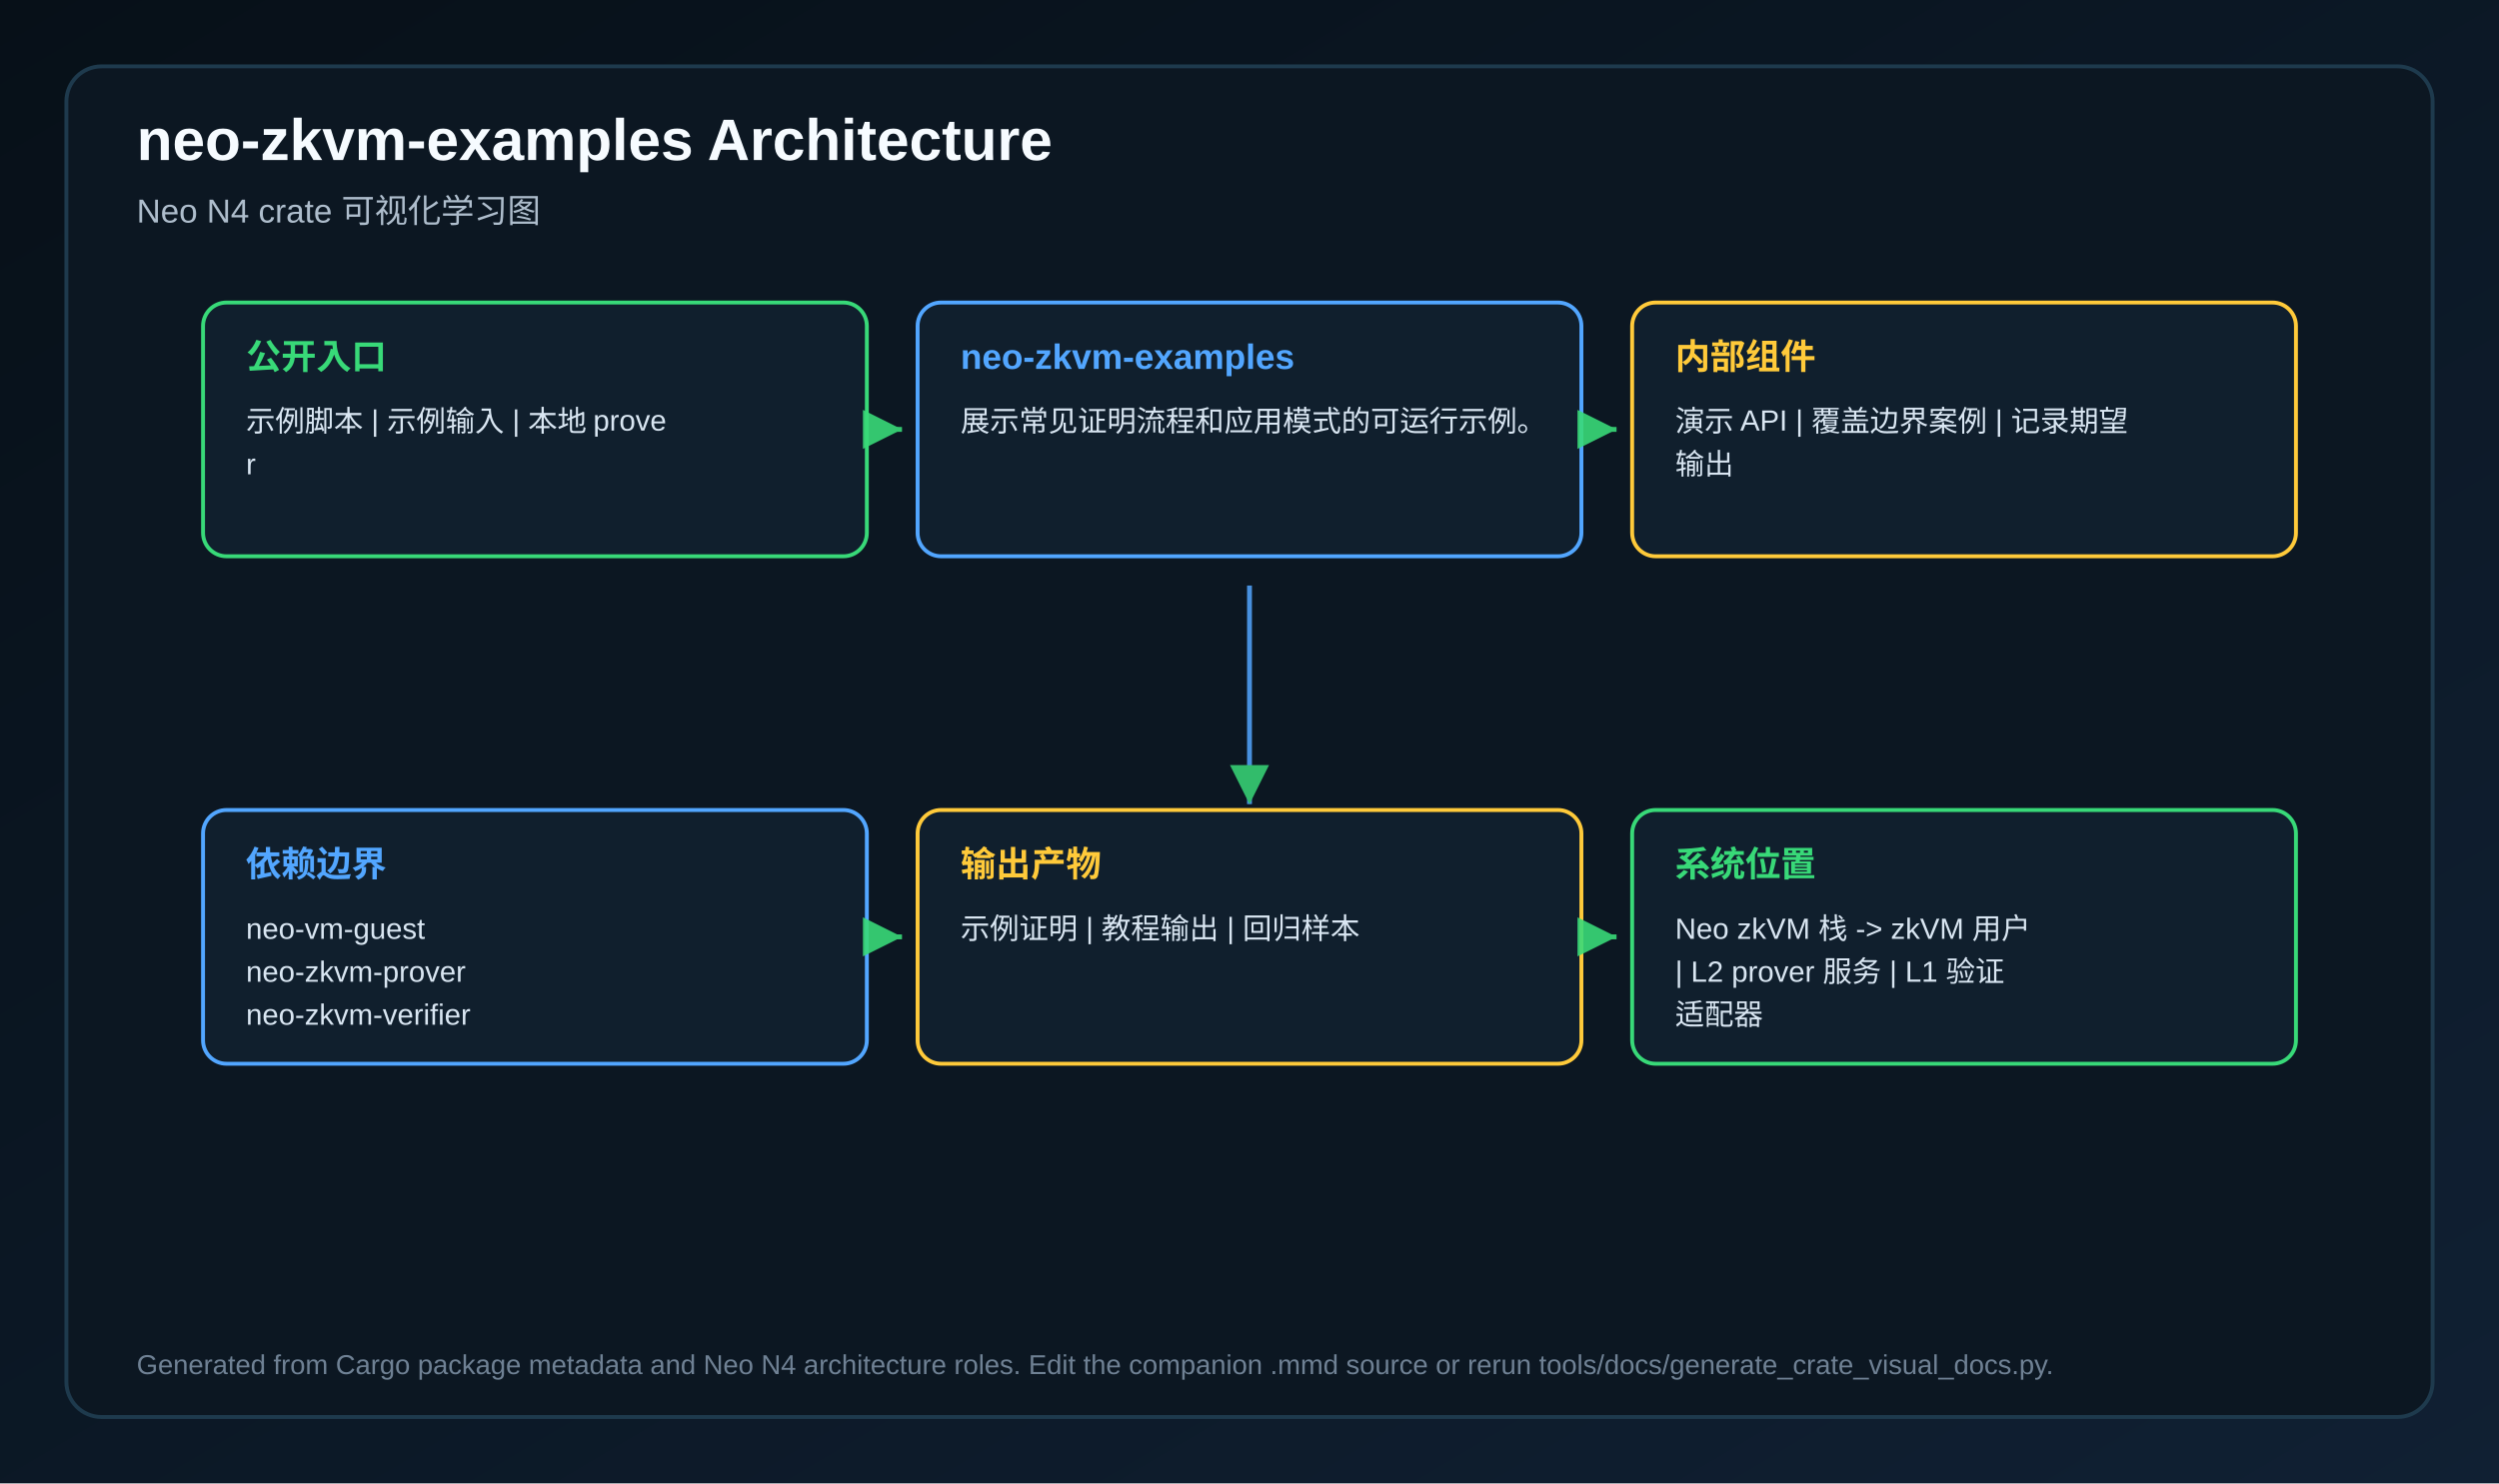
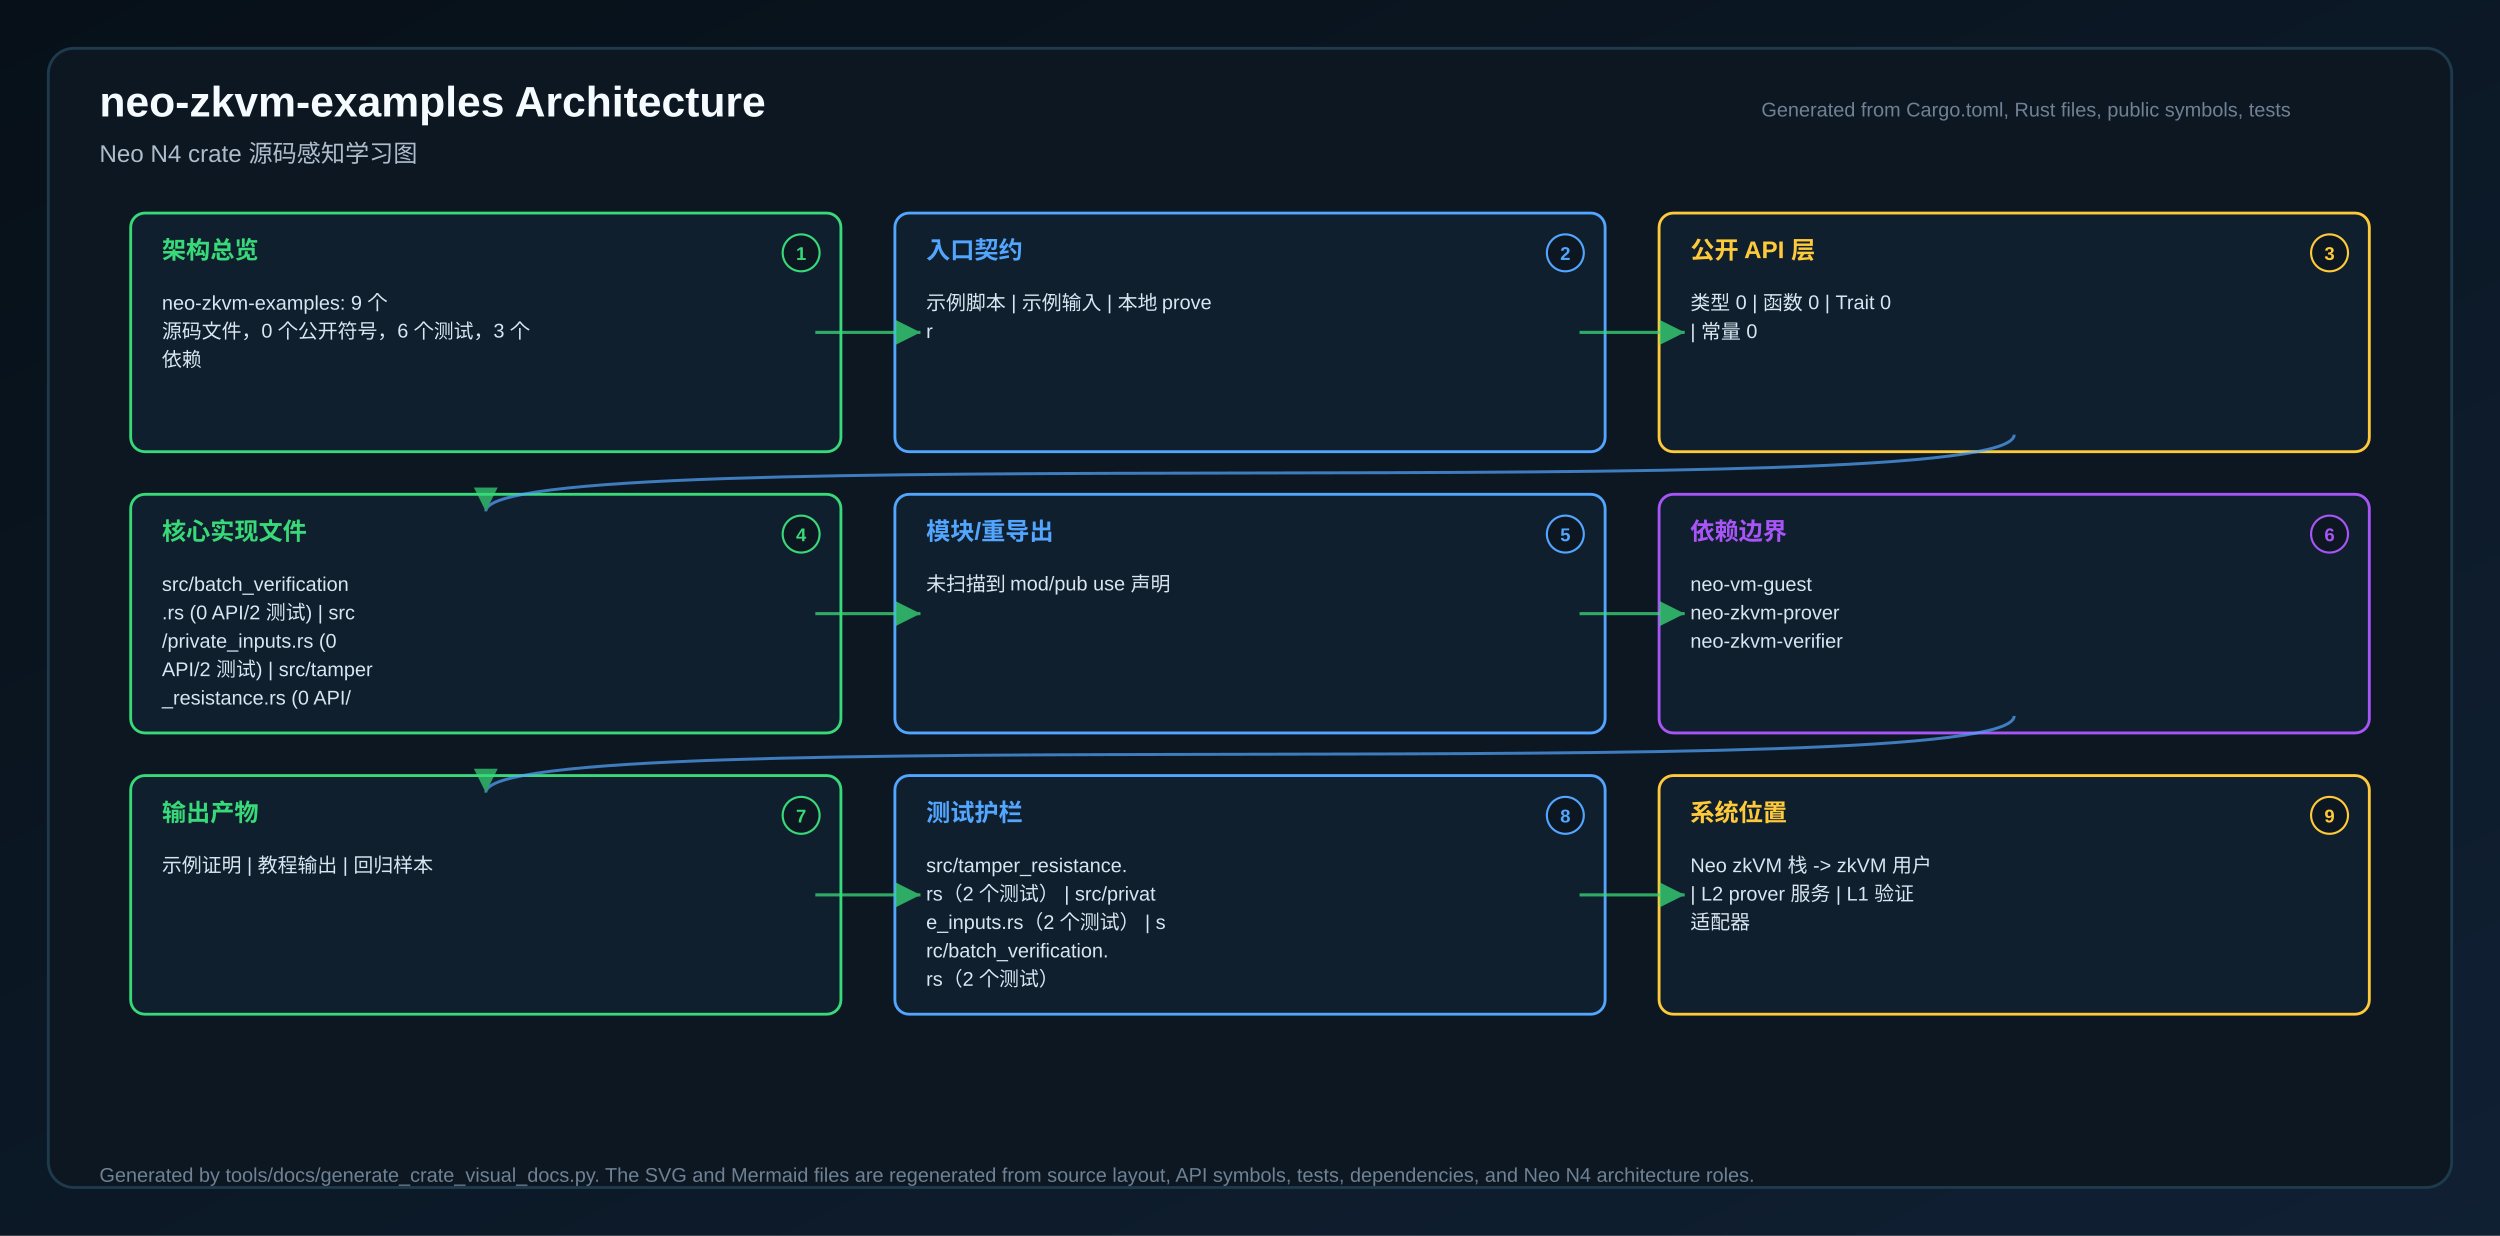
- <svg xmlns="http://www.w3.org/2000/svg" width="1280" height="760" viewBox="0 0 1280 760" role="img" aria-label="neo-zkvm-examples Architecture">
+ <svg xmlns="http://www.w3.org/2000/svg" width="1760" height="870" viewBox="0 0 1760 870" role="img" aria-label="neo-zkvm-examples Architecture">
  <defs>
    <linearGradient id="bg" x1="0" x2="1" y1="0" y2="1">
      <stop offset="0" stop-color="#071018" />
      <stop offset="1" stop-color="#102033" />
    </linearGradient>
    <marker id="arrow" markerWidth="12" markerHeight="12" refX="10" refY="6" orient="auto">
      <path d="M2,2 L10,6 L2,10 Z" fill="#38d978" />
    </marker>
  </defs>
-   <rect x="0" y="0" width="1280" height="760" fill="url(#bg)" />
-   <rect x="34" y="34" width="1212" height="692" rx="18" fill="#0c1722" stroke="#1e3a4d" stroke-width="2" />
+   <rect x="0" y="0" width="1760" height="870" fill="url(#bg)" />
+   <rect x="34" y="34" width="1692" height="802" rx="18" fill="#0c1722" stroke="#1e3a4d" stroke-width="2" />
  <text x="70" y="82" fill="#f6fbff" font-size="30" font-family="Segoe UI, Arial, sans-serif" font-weight="700">neo-zkvm-examples Architecture</text>
-   <text x="70" y="114" fill="#aebdcc" font-size="17" font-family="Segoe UI, Arial, sans-serif">Neo N4 crate 可视化学习图</text>
-   <rect x="104" y="155" width="340" height="130" rx="12" fill="#101f2d" stroke="#38d978" stroke-width="2" />
-   <text x="126" y="189" fill="#38d978" font-size="18" font-family="Segoe UI, Arial, sans-serif" font-weight="700">公开入口</text>
-   <text x="126" y="221" fill="#d9e6f2" font-size="15" font-family="Segoe UI, Arial, sans-serif">示例脚本 | 示例输入 | 本地 prove</text>
-   <text x="126" y="243" fill="#d9e6f2" font-size="15" font-family="Segoe UI, Arial, sans-serif">r</text>
-   <rect x="470" y="155" width="340" height="130" rx="12" fill="#101f2d" stroke="#52a6ff" stroke-width="2" />
-   <text x="492" y="189" fill="#52a6ff" font-size="18" font-family="Segoe UI, Arial, sans-serif" font-weight="700">neo-zkvm-examples</text>
-   <text x="492" y="221" fill="#d9e6f2" font-size="15" font-family="Segoe UI, Arial, sans-serif">展示常见证明流程和应用模式的可运行示例。</text>
-   <line x1="452" y1="220" x2="462" y2="220" stroke="#38d978" stroke-width="2.5" marker-end="url(#arrow)" opacity="0.9" />
-   <rect x="836" y="155" width="340" height="130" rx="12" fill="#101f2d" stroke="#ffca3a" stroke-width="2" />
-   <text x="858" y="189" fill="#ffca3a" font-size="18" font-family="Segoe UI, Arial, sans-serif" font-weight="700">内部组件</text>
-   <text x="858" y="221" fill="#d9e6f2" font-size="15" font-family="Segoe UI, Arial, sans-serif">演示 API | 覆盖边界案例 | 记录期望</text>
-   <text x="858" y="243" fill="#d9e6f2" font-size="15" font-family="Segoe UI, Arial, sans-serif">输出</text>
-   <line x1="818" y1="220" x2="828" y2="220" stroke="#38d978" stroke-width="2.5" marker-end="url(#arrow)" opacity="0.9" />
-   <rect x="104" y="415" width="340" height="130" rx="12" fill="#101f2d" stroke="#52a6ff" stroke-width="2" />
-   <text x="126" y="449" fill="#52a6ff" font-size="18" font-family="Segoe UI, Arial, sans-serif" font-weight="700">依赖边界</text>
-   <text x="126" y="481" fill="#d9e6f2" font-size="15" font-family="Segoe UI, Arial, sans-serif">neo-vm-guest</text>
-   <text x="126" y="503" fill="#d9e6f2" font-size="15" font-family="Segoe UI, Arial, sans-serif">neo-zkvm-prover</text>
-   <text x="126" y="525" fill="#d9e6f2" font-size="15" font-family="Segoe UI, Arial, sans-serif">neo-zkvm-verifier</text>
-   <rect x="470" y="415" width="340" height="130" rx="12" fill="#101f2d" stroke="#ffca3a" stroke-width="2" />
-   <text x="492" y="449" fill="#ffca3a" font-size="18" font-family="Segoe UI, Arial, sans-serif" font-weight="700">输出产物</text>
-   <text x="492" y="481" fill="#d9e6f2" font-size="15" font-family="Segoe UI, Arial, sans-serif">示例证明 | 教程输出 | 回归样本</text>
-   <line x1="452" y1="480" x2="462" y2="480" stroke="#38d978" stroke-width="2.5" marker-end="url(#arrow)" opacity="0.9" />
-   <rect x="836" y="415" width="340" height="130" rx="12" fill="#101f2d" stroke="#38d978" stroke-width="2" />
-   <text x="858" y="449" fill="#38d978" font-size="18" font-family="Segoe UI, Arial, sans-serif" font-weight="700">系统位置</text>
-   <text x="858" y="481" fill="#d9e6f2" font-size="15" font-family="Segoe UI, Arial, sans-serif">Neo zkVM 栈 -&gt; zkVM 用户 </text>
-   <text x="858" y="503" fill="#d9e6f2" font-size="15" font-family="Segoe UI, Arial, sans-serif">| L2 prover 服务 | L1 验证</text>
-   <text x="858" y="525" fill="#d9e6f2" font-size="15" font-family="Segoe UI, Arial, sans-serif">适配器</text>
-   <line x1="818" y1="480" x2="828" y2="480" stroke="#38d978" stroke-width="2.5" marker-end="url(#arrow)" opacity="0.9" />
-   <path d="M640 300 C640 350 640 370 640 412" stroke="#52a6ff" stroke-width="2.5" fill="none" marker-end="url(#arrow)" opacity="0.85" />
-   <text x="70" y="704" fill="#6f8194" font-size="14" font-family="Segoe UI, Arial, sans-serif">Generated from Cargo package metadata and Neo N4 architecture roles. Edit the companion .mmd source or rerun tools/docs/generate_crate_visual_docs.py.</text>
+   <text x="70" y="114" fill="#aebdcc" font-size="17" font-family="Segoe UI, Arial, sans-serif">Neo N4 crate 源码感知学习图</text>
+   <text x="1240" y="82" fill="#6f8194" font-size="14" font-family="Segoe UI, Arial, sans-serif">Generated from Cargo.toml, Rust files, public symbols, tests</text>
+   <rect x="92" y="150" width="500" height="168" rx="10" fill="#101f2d" stroke="#38d978" stroke-width="2" />
+   <circle cx="564" cy="178" r="13" fill="#0c1722" stroke="#38d978" stroke-width="1.5" />
+   <text x="564" y="183" text-anchor="middle" fill="#38d978" font-size="13" font-family="Segoe UI, Arial, sans-serif" font-weight="700">1</text>
+   <text x="114" y="182" fill="#38d978" font-size="17" font-family="Segoe UI, Arial, sans-serif" font-weight="700">架构总览</text>
+   <text x="114" y="218" fill="#d9e6f2" font-size="14" font-family="Segoe UI, Arial, sans-serif">neo-zkvm-examples: 9 个</text>
+   <text x="114" y="238" fill="#d9e6f2" font-size="14" font-family="Segoe UI, Arial, sans-serif">源码文件，0 个公开符号，6 个测试，3 个</text>
+   <text x="114" y="258" fill="#d9e6f2" font-size="14" font-family="Segoe UI, Arial, sans-serif">依赖</text>
+   <rect x="630" y="150" width="500" height="168" rx="10" fill="#101f2d" stroke="#52a6ff" stroke-width="2" />
+   <circle cx="1102" cy="178" r="13" fill="#0c1722" stroke="#52a6ff" stroke-width="1.5" />
+   <text x="1102" y="183" text-anchor="middle" fill="#52a6ff" font-size="13" font-family="Segoe UI, Arial, sans-serif" font-weight="700">2</text>
+   <text x="652" y="182" fill="#52a6ff" font-size="17" font-family="Segoe UI, Arial, sans-serif" font-weight="700">入口契约</text>
+   <text x="652" y="218" fill="#d9e6f2" font-size="14" font-family="Segoe UI, Arial, sans-serif">示例脚本 | 示例输入 | 本地 prove</text>
+   <text x="652" y="238" fill="#d9e6f2" font-size="14" font-family="Segoe UI, Arial, sans-serif">r</text>
+   <rect x="1168" y="150" width="500" height="168" rx="10" fill="#101f2d" stroke="#ffca3a" stroke-width="2" />
+   <circle cx="1640" cy="178" r="13" fill="#0c1722" stroke="#ffca3a" stroke-width="1.5" />
+   <text x="1640" y="183" text-anchor="middle" fill="#ffca3a" font-size="13" font-family="Segoe UI, Arial, sans-serif" font-weight="700">3</text>
+   <text x="1190" y="182" fill="#ffca3a" font-size="17" font-family="Segoe UI, Arial, sans-serif" font-weight="700">公开 API 层</text>
+   <text x="1190" y="218" fill="#d9e6f2" font-size="14" font-family="Segoe UI, Arial, sans-serif">类型 0 | 函数 0 | Trait 0 </text>
+   <text x="1190" y="238" fill="#d9e6f2" font-size="14" font-family="Segoe UI, Arial, sans-serif">| 常量 0</text>
+   <rect x="92" y="348" width="500" height="168" rx="10" fill="#101f2d" stroke="#38d978" stroke-width="2" />
+   <circle cx="564" cy="376" r="13" fill="#0c1722" stroke="#38d978" stroke-width="1.5" />
+   <text x="564" y="381" text-anchor="middle" fill="#38d978" font-size="13" font-family="Segoe UI, Arial, sans-serif" font-weight="700">4</text>
+   <text x="114" y="380" fill="#38d978" font-size="17" font-family="Segoe UI, Arial, sans-serif" font-weight="700">核心实现文件</text>
+   <text x="114" y="416" fill="#d9e6f2" font-size="14" font-family="Segoe UI, Arial, sans-serif">src/batch_verification</text>
+   <text x="114" y="436" fill="#d9e6f2" font-size="14" font-family="Segoe UI, Arial, sans-serif">.rs (0 API/2 测试) | src</text>
+   <text x="114" y="456" fill="#d9e6f2" font-size="14" font-family="Segoe UI, Arial, sans-serif">/private_inputs.rs (0 </text>
+   <text x="114" y="476" fill="#d9e6f2" font-size="14" font-family="Segoe UI, Arial, sans-serif">API/2 测试) | src/tamper</text>
+   <text x="114" y="496" fill="#d9e6f2" font-size="14" font-family="Segoe UI, Arial, sans-serif">_resistance.rs (0 API/</text>
+   <rect x="630" y="348" width="500" height="168" rx="10" fill="#101f2d" stroke="#52a6ff" stroke-width="2" />
+   <circle cx="1102" cy="376" r="13" fill="#0c1722" stroke="#52a6ff" stroke-width="1.5" />
+   <text x="1102" y="381" text-anchor="middle" fill="#52a6ff" font-size="13" font-family="Segoe UI, Arial, sans-serif" font-weight="700">5</text>
+   <text x="652" y="380" fill="#52a6ff" font-size="17" font-family="Segoe UI, Arial, sans-serif" font-weight="700">模块/重导出</text>
+   <text x="652" y="416" fill="#d9e6f2" font-size="14" font-family="Segoe UI, Arial, sans-serif">未扫描到 mod/pub use 声明</text>
+   <rect x="1168" y="348" width="500" height="168" rx="10" fill="#101f2d" stroke="#a855f7" stroke-width="2" />
+   <circle cx="1640" cy="376" r="13" fill="#0c1722" stroke="#a855f7" stroke-width="1.5" />
+   <text x="1640" y="381" text-anchor="middle" fill="#a855f7" font-size="13" font-family="Segoe UI, Arial, sans-serif" font-weight="700">6</text>
+   <text x="1190" y="380" fill="#a855f7" font-size="17" font-family="Segoe UI, Arial, sans-serif" font-weight="700">依赖边界</text>
+   <text x="1190" y="416" fill="#d9e6f2" font-size="14" font-family="Segoe UI, Arial, sans-serif">neo-vm-guest</text>
+   <text x="1190" y="436" fill="#d9e6f2" font-size="14" font-family="Segoe UI, Arial, sans-serif">neo-zkvm-prover</text>
+   <text x="1190" y="456" fill="#d9e6f2" font-size="14" font-family="Segoe UI, Arial, sans-serif">neo-zkvm-verifier</text>
+   <rect x="92" y="546" width="500" height="168" rx="10" fill="#101f2d" stroke="#38d978" stroke-width="2" />
+   <circle cx="564" cy="574" r="13" fill="#0c1722" stroke="#38d978" stroke-width="1.5" />
+   <text x="564" y="579" text-anchor="middle" fill="#38d978" font-size="13" font-family="Segoe UI, Arial, sans-serif" font-weight="700">7</text>
+   <text x="114" y="578" fill="#38d978" font-size="17" font-family="Segoe UI, Arial, sans-serif" font-weight="700">输出产物</text>
+   <text x="114" y="614" fill="#d9e6f2" font-size="14" font-family="Segoe UI, Arial, sans-serif">示例证明 | 教程输出 | 回归样本</text>
+   <rect x="630" y="546" width="500" height="168" rx="10" fill="#101f2d" stroke="#52a6ff" stroke-width="2" />
+   <circle cx="1102" cy="574" r="13" fill="#0c1722" stroke="#52a6ff" stroke-width="1.5" />
+   <text x="1102" y="579" text-anchor="middle" fill="#52a6ff" font-size="13" font-family="Segoe UI, Arial, sans-serif" font-weight="700">8</text>
+   <text x="652" y="578" fill="#52a6ff" font-size="17" font-family="Segoe UI, Arial, sans-serif" font-weight="700">测试护栏</text>
+   <text x="652" y="614" fill="#d9e6f2" font-size="14" font-family="Segoe UI, Arial, sans-serif">src/tamper_resistance.</text>
+   <text x="652" y="634" fill="#d9e6f2" font-size="14" font-family="Segoe UI, Arial, sans-serif">rs（2 个测试） | src/privat</text>
+   <text x="652" y="654" fill="#d9e6f2" font-size="14" font-family="Segoe UI, Arial, sans-serif">e_inputs.rs（2 个测试） | s</text>
+   <text x="652" y="674" fill="#d9e6f2" font-size="14" font-family="Segoe UI, Arial, sans-serif">rc/batch_verification.</text>
+   <text x="652" y="694" fill="#d9e6f2" font-size="14" font-family="Segoe UI, Arial, sans-serif">rs（2 个测试）</text>
+   <rect x="1168" y="546" width="500" height="168" rx="10" fill="#101f2d" stroke="#ffca3a" stroke-width="2" />
+   <circle cx="1640" cy="574" r="13" fill="#0c1722" stroke="#ffca3a" stroke-width="1.5" />
+   <text x="1640" y="579" text-anchor="middle" fill="#ffca3a" font-size="13" font-family="Segoe UI, Arial, sans-serif" font-weight="700">9</text>
+   <text x="1190" y="578" fill="#ffca3a" font-size="17" font-family="Segoe UI, Arial, sans-serif" font-weight="700">系统位置</text>
+   <text x="1190" y="614" fill="#d9e6f2" font-size="14" font-family="Segoe UI, Arial, sans-serif">Neo zkVM 栈 -&gt; zkVM 用户 </text>
+   <text x="1190" y="634" fill="#d9e6f2" font-size="14" font-family="Segoe UI, Arial, sans-serif">| L2 prover 服务 | L1 验证</text>
+   <text x="1190" y="654" fill="#d9e6f2" font-size="14" font-family="Segoe UI, Arial, sans-serif">适配器</text>
+   <line x1="574" y1="234" x2="648" y2="234" stroke="#38d978" stroke-width="2.2" marker-end="url(#arrow)" opacity="0.75" />
+   <line x1="1112" y1="234" x2="1186" y2="234" stroke="#38d978" stroke-width="2.2" marker-end="url(#arrow)" opacity="0.75" />
+   <line x1="574" y1="432" x2="648" y2="432" stroke="#38d978" stroke-width="2.2" marker-end="url(#arrow)" opacity="0.75" />
+   <line x1="1112" y1="432" x2="1186" y2="432" stroke="#38d978" stroke-width="2.2" marker-end="url(#arrow)" opacity="0.75" />
+   <line x1="574" y1="630" x2="648" y2="630" stroke="#38d978" stroke-width="2.2" marker-end="url(#arrow)" opacity="0.75" />
+   <line x1="1112" y1="630" x2="1186" y2="630" stroke="#38d978" stroke-width="2.2" marker-end="url(#arrow)" opacity="0.75" />
+   <path d="M1418 306 C1418 358, 342 308, 342 360" stroke="#52a6ff" stroke-width="2.1" fill="none" marker-end="url(#arrow)" opacity="0.7" />
+   <path d="M1418 504 C1418 556, 342 506, 342 558" stroke="#52a6ff" stroke-width="2.1" fill="none" marker-end="url(#arrow)" opacity="0.7" />
+   <text x="70" y="832" fill="#6f8194" font-size="14" font-family="Segoe UI, Arial, sans-serif">Generated by tools/docs/generate_crate_visual_docs.py. The SVG and Mermaid files are regenerated from source layout, API symbols, tests, dependencies, and Neo N4 architecture roles.</text>
</svg>
